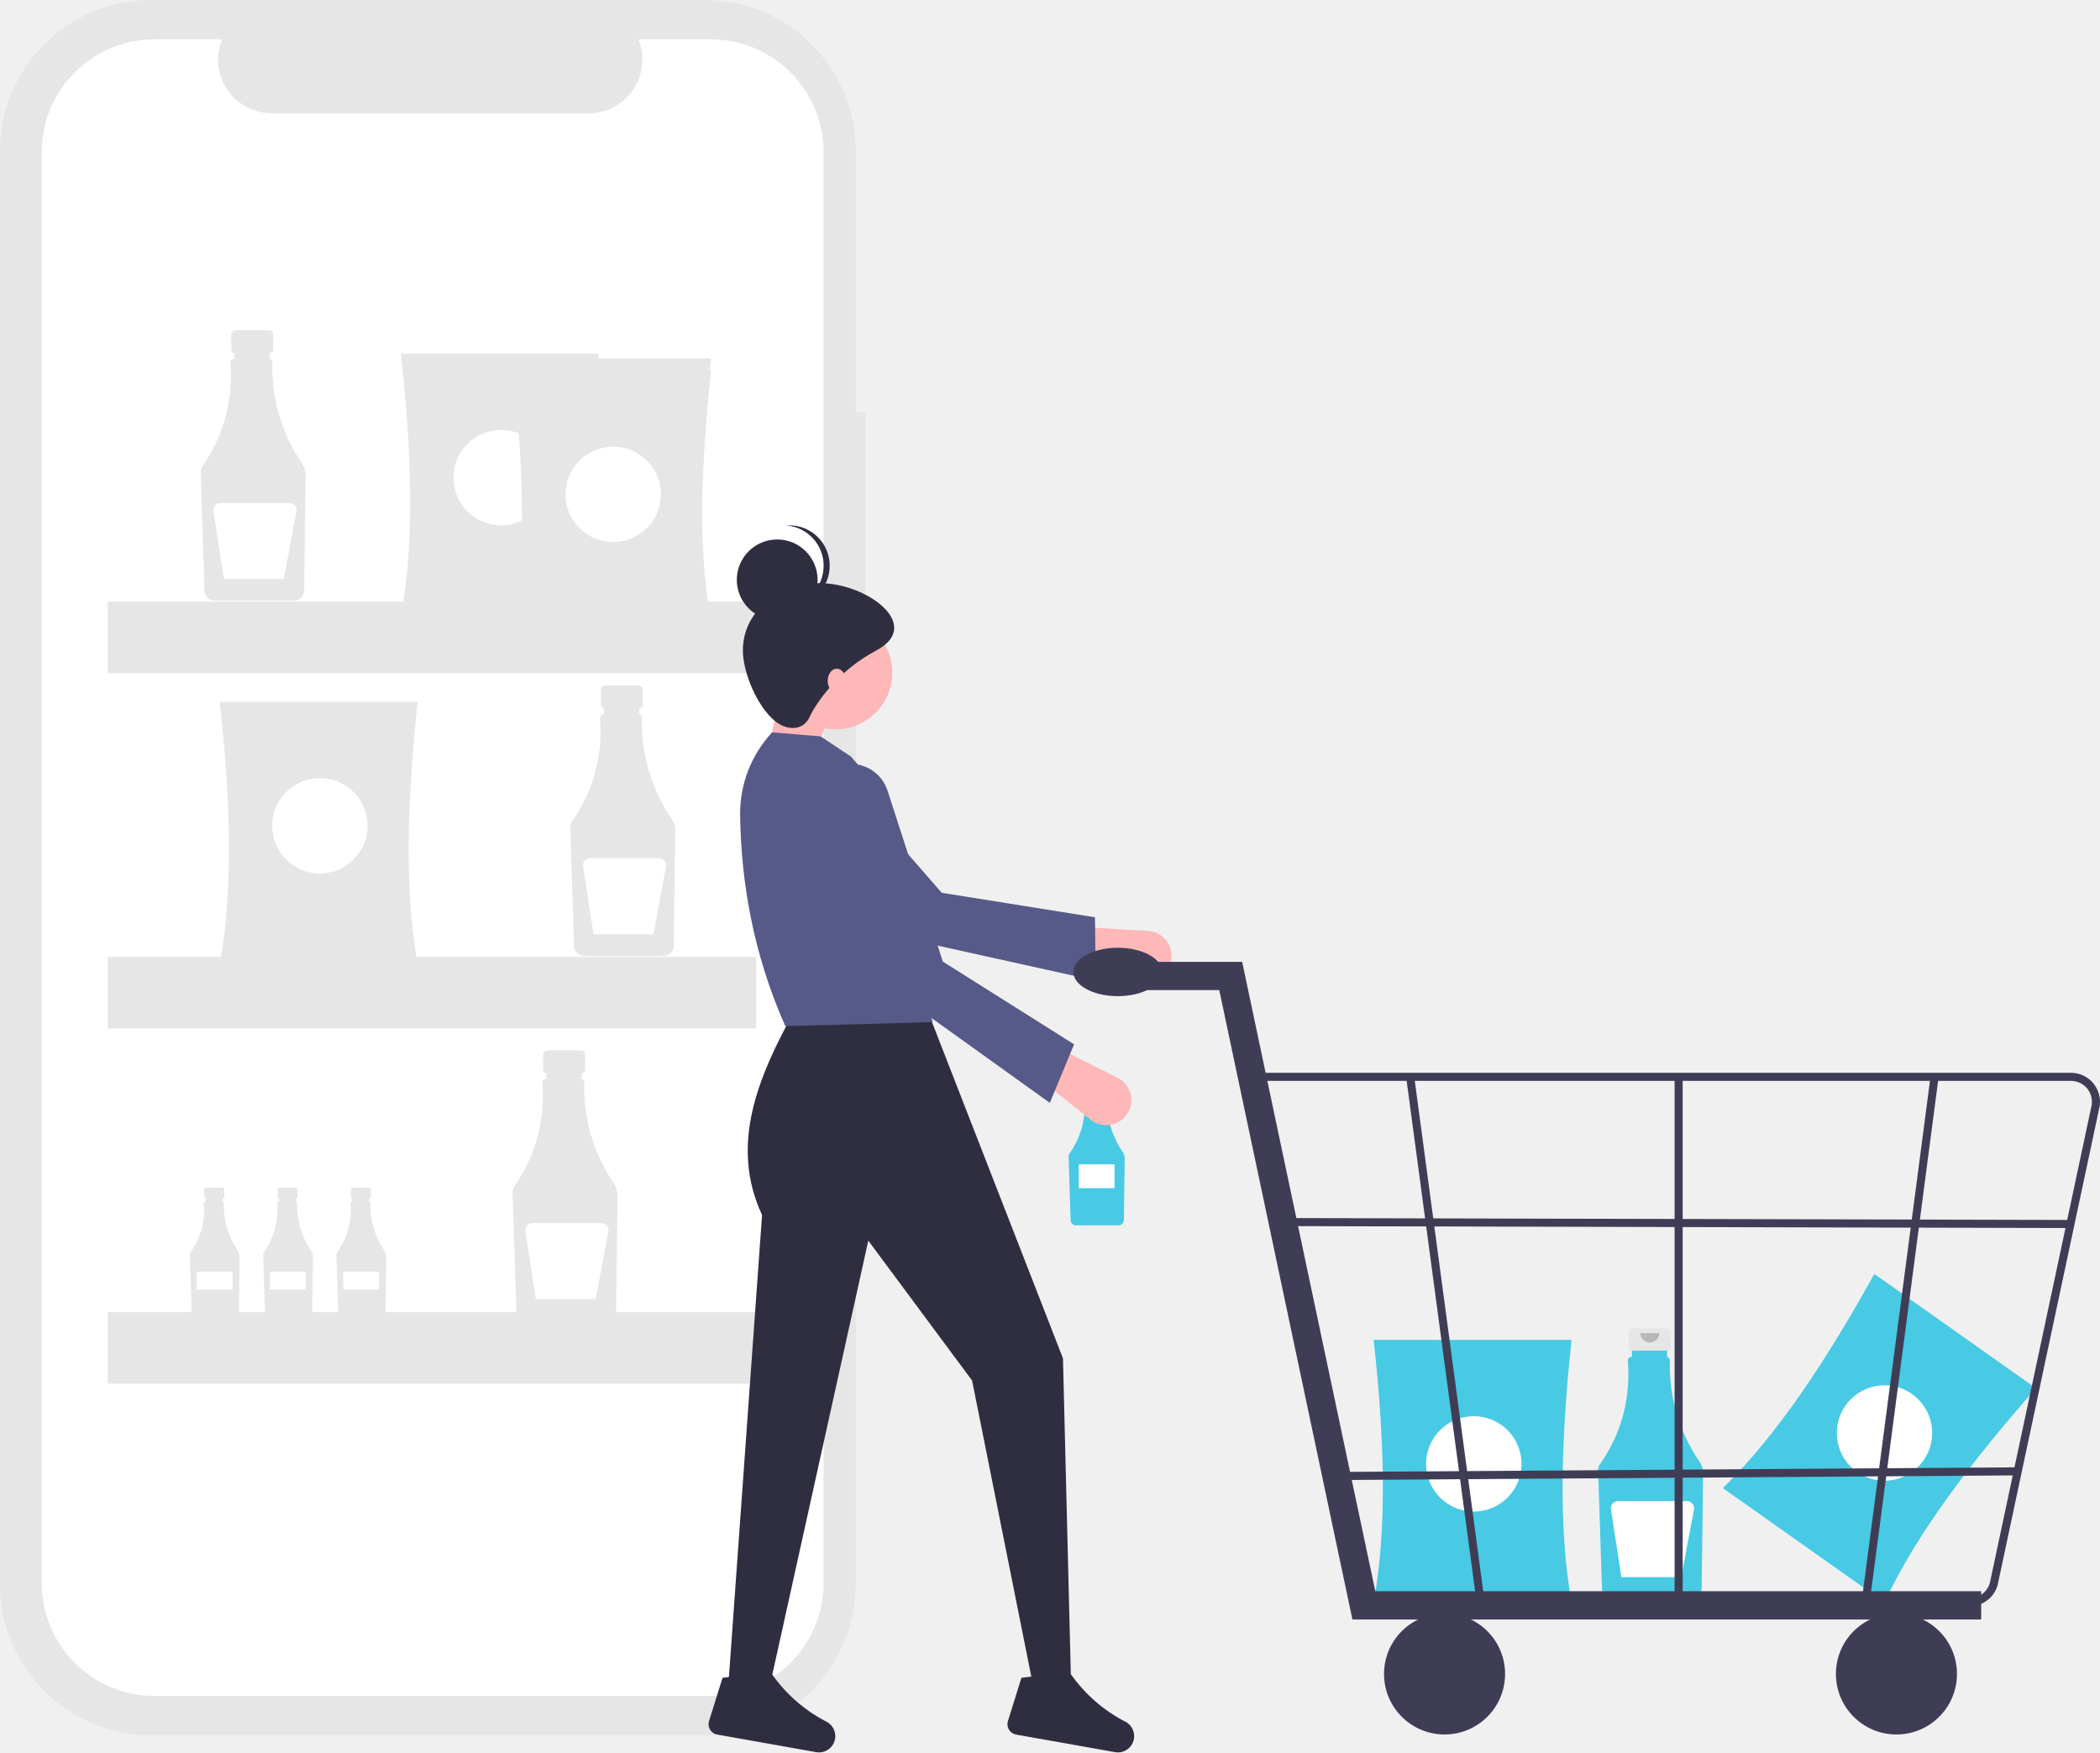
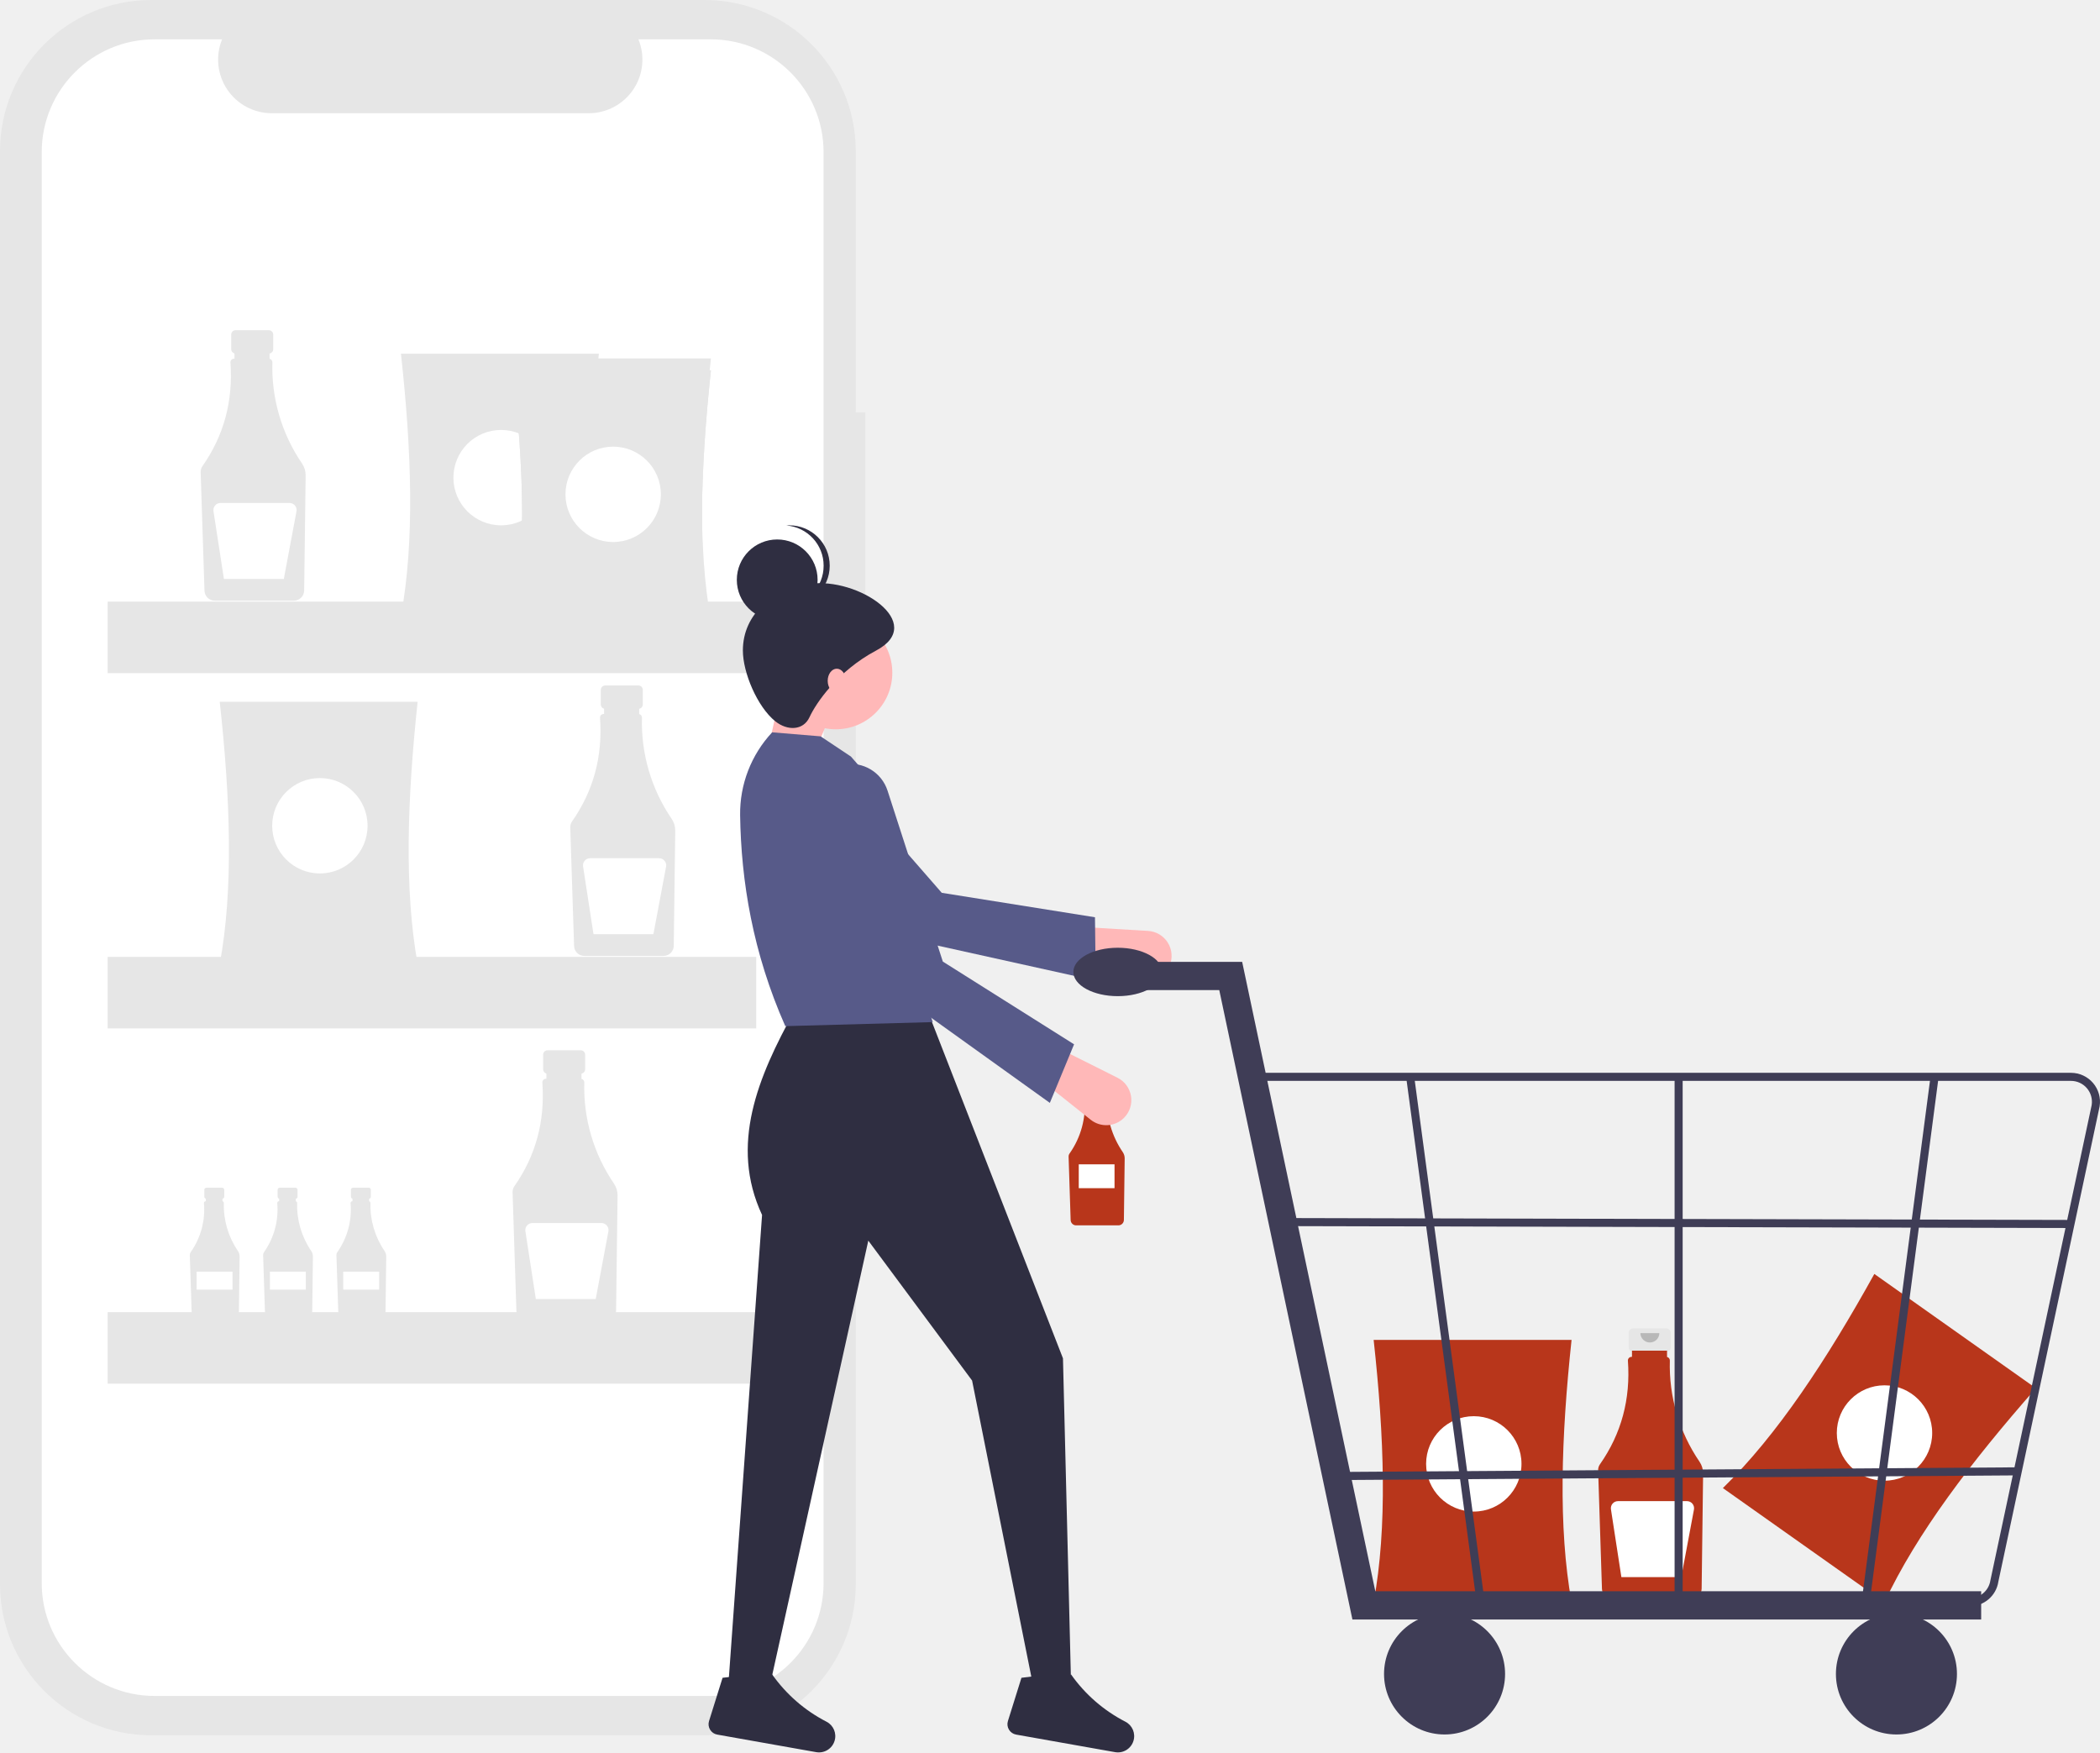
<svg xmlns="http://www.w3.org/2000/svg" data-name="Layer 1" width="888" height="741.048" viewBox="0 0 888 741.048">
  <path d="M521.896,253.856H517.864v-110.453a63.927,63.927,0,0,0-63.927-63.927H219.927A63.927,63.927,0,0,0,156,143.403V749.357A63.927,63.927,0,0,0,219.927,813.284H453.937a63.927,63.927,0,0,0,63.927-63.927V332.478h4.032Z" transform="translate(-156 -79.47583)" fill="#e6e6e6" />
  <path d="M456.516,96.107h-30.546a22.681,22.681,0,0,1-21,31.247H270.91a22.681,22.681,0,0,1-21-31.247h-28.53a47.74,47.74,0,0,0-47.74,47.74V748.912a47.74,47.74,0,0,0,47.74,47.74H456.516a47.74,47.74,0,0,0,47.74-47.74V143.848A47.74,47.74,0,0,0,456.516,96.107Z" transform="translate(-156 -79.47583)" fill="#fff" />
  <path d="M269.672,219.111H255.633a1.861,1.861,0,0,0-1.861,1.861v6.162a1.861,1.861,0,0,0,1.861,1.861h2.327v9.233h9.386v-9.233h2.327a1.861,1.861,0,0,0,1.861-1.861v-6.162A1.861,1.861,0,0,0,269.672,219.111Z" transform="translate(-156 -79.47583)" fill="#e6e6e6" />
  <path d="M283.734,275.507a72.178,72.178,0,0,1-12.557-42.794,1.522,1.522,0,0,0-1.188-1.519v-2.663H255.162v2.626h-.204a1.521,1.521,0,0,0-1.519,1.523q0.0.055.004.111,1.752,24.425-11.833,43.808a4.193,4.193,0,0,0-.759,2.541l1.621,50.151a4.341,4.341,0,0,0,4.304,4.19h33.537a4.343,4.343,0,0,0,4.307-4.264l.625-48.693A8.788,8.788,0,0,0,283.734,275.507Z" transform="translate(-156 -79.47583)" fill="#e6e6e6" />
  <path d="M278.425,292.166H249.234a2.997,2.997,0,0,0-2.962,3.453l4.411,28.673h25.33l5.358-28.577a2.997,2.997,0,0,0-2.946-3.549Z" transform="translate(-156 -79.47583)" fill="#fff" />
  <path d="M425.957,369.345H411.917a1.861,1.861,0,0,0-1.861,1.861v6.162a1.861,1.861,0,0,0,1.861,1.861h2.327v9.233h9.386V379.23h2.327a1.861,1.861,0,0,0,1.861-1.861v-6.162A1.861,1.861,0,0,0,425.957,369.345Z" transform="translate(-156 -79.47583)" fill="#e6e6e6" />
  <path d="M440.019,425.742a72.178,72.178,0,0,1-12.557-42.794,1.522,1.522,0,0,0-1.188-1.519V378.767H411.446v2.626h-.204a1.521,1.521,0,0,0-1.519,1.523q0.0.055.004.111,1.752,24.425-11.833,43.808a4.193,4.193,0,0,0-.759,2.541l1.621,50.151a4.341,4.341,0,0,0,4.304,4.19h33.537a4.343,4.343,0,0,0,4.307-4.264l.625-48.693A8.788,8.788,0,0,0,440.019,425.742Z" transform="translate(-156 -79.47583)" fill="#e6e6e6" />
  <path d="M434.71,442.401H405.518a2.997,2.997,0,0,0-2.962,3.453l4.411,28.673h25.33l5.358-28.577a2.997,2.997,0,0,0-2.946-3.549Z" transform="translate(-156 -79.47583)" fill="#fff" />
  <path d="M249.935,581.733h-6.659a.883.883,0,0,0-.883.883v2.923a.883.883,0,0,0,.883.883h1.104v4.38h4.452v-4.38H249.935a.883.883,0,0,0,.883-.883v-2.923A.883.883,0,0,0,249.935,581.733Z" transform="translate(-156 -79.47583)" fill="#e6e6e6" />
  <path d="M256.605,608.484a34.237,34.237,0,0,1-5.956-20.299.722.722,0,0,0-.564-.721v-1.263H243.052v1.245h-.097a.722.722,0,0,0-.721.723q0,.026.002.053a31.246,31.246,0,0,1-5.613,20.78,1.989,1.989,0,0,0-.36,1.205l.769,23.789a2.059,2.059,0,0,0,2.042,1.988h15.908a2.06,2.06,0,0,0,2.043-2.023l.296-23.097A4.168,4.168,0,0,0,256.605,608.484Z" transform="translate(-156 -79.47583)" fill="#e6e6e6" />
  <rect x="83.137" y="537.753" width="15.179" height="7.59" fill="#fff" />
  <path d="M280.935,581.733h-6.659a.883.883,0,0,0-.883.883v2.923a.883.883,0,0,0,.883.883h1.104v4.38h4.452v-4.38H280.935a.883.883,0,0,0,.883-.883v-2.923A.883.883,0,0,0,280.935,581.733Z" transform="translate(-156 -79.47583)" fill="#e6e6e6" />
  <path d="M287.605,608.484a34.237,34.237,0,0,1-5.956-20.299.722.722,0,0,0-.564-.721v-1.263H274.052v1.245h-.097a.722.722,0,0,0-.721.723q0,.026.002.053a31.246,31.246,0,0,1-5.613,20.78,1.989,1.989,0,0,0-.36,1.205l.769,23.789a2.059,2.059,0,0,0,2.042,1.988h15.908a2.06,2.06,0,0,0,2.043-2.023l.296-23.097A4.168,4.168,0,0,0,287.605,608.484Z" transform="translate(-156 -79.47583)" fill="#e6e6e6" />
  <rect x="114.137" y="537.753" width="15.179" height="7.59" fill="#fff" />
  <path d="M311.935,581.733h-6.659a.883.883,0,0,0-.883.883v2.923a.883.883,0,0,0,.883.883h1.104v4.38h4.452v-4.38H311.935a.883.883,0,0,0,.883-.883v-2.923A.883.883,0,0,0,311.935,581.733Z" transform="translate(-156 -79.47583)" fill="#e6e6e6" />
  <path d="M318.605,608.484a34.237,34.237,0,0,1-5.956-20.299.722.722,0,0,0-.564-.721v-1.263H305.052v1.245h-.097a.722.722,0,0,0-.721.723q0,.026.002.053a31.246,31.246,0,0,1-5.613,20.78,1.989,1.989,0,0,0-.36,1.205l.769,23.789a2.059,2.059,0,0,0,2.042,1.988h15.908a2.06,2.06,0,0,0,2.043-2.023l.296-23.097A4.168,4.168,0,0,0,318.605,608.484Z" transform="translate(-156 -79.47583)" fill="#e6e6e6" />
  <rect x="145.137" y="537.753" width="15.179" height="7.59" fill="#fff" />
  <path d="M401.567,523.613H387.528a1.861,1.861,0,0,0-1.861,1.861v6.162a1.861,1.861,0,0,0,1.861,1.861h2.327v9.233h9.386v-9.233h2.327a1.861,1.861,0,0,0,1.861-1.861v-6.162A1.861,1.861,0,0,0,401.567,523.613Z" transform="translate(-156 -79.47583)" fill="#e6e6e6" />
  <path d="M415.629,580.01a72.178,72.178,0,0,1-12.557-42.794,1.522,1.522,0,0,0-1.188-1.519v-2.663H387.057v2.626h-.204a1.521,1.521,0,0,0-1.519,1.523q0.0.055.004.111,1.752,24.425-11.833,43.808a4.193,4.193,0,0,0-.759,2.541l1.621,50.151a4.341,4.341,0,0,0,4.304,4.19h33.537a4.343,4.343,0,0,0,4.307-4.264l.625-48.693A8.788,8.788,0,0,0,415.629,580.01Z" transform="translate(-156 -79.47583)" fill="#e6e6e6" />
  <path d="M410.32,596.668H381.129a2.997,2.997,0,0,0-2.962,3.453l4.411,28.673h25.33l5.358-28.577a2.997,2.997,0,0,0-2.946-3.549Z" transform="translate(-156 -79.47583)" fill="#fff" />
  <path d="M409.232,339.938H325.544c5.851-31.633,4.505-69.832,0-110.911h83.688C404.847,270.107,403.536,308.305,409.232,339.938Z" transform="translate(-156 -79.47583)" fill="#e6e6e6" />
  <circle cx="211.892" cy="201.982" r="20.166" fill="#fff" />
  <path d="M332.602,487.148H248.914c5.851-31.633,4.505-69.832,0-110.911H332.602C328.217,417.316,326.907,455.515,332.602,487.148Z" transform="translate(-156 -79.47583)" fill="#e6e6e6" />
  <circle cx="135.262" cy="349.192" r="20.166" fill="#fff" />
  <path d="M456.621,346.996H372.933c5.851-31.633,4.505-69.832,0-110.911h83.688C452.236,277.165,450.926,315.363,456.621,346.996Z" transform="translate(-156 -79.47583)" fill="#e6e6e6" />
  <circle cx="259.281" cy="209.04" r="20.166" fill="#fff" />
  <path d="M456.621,341.955H372.933c5.851-31.633,4.505-69.832,0-110.911h83.688C452.236,272.123,450.926,310.322,456.621,341.955Z" transform="translate(-156 -79.47583)" fill="#e6e6e6" />
  <circle cx="259.281" cy="203.998" r="20.166" fill="#fff" />
  <path d="M456.621,346.996H372.933c5.851-31.633,4.505-69.832,0-110.911h83.688C452.236,277.165,450.926,315.363,456.621,346.996Z" transform="translate(-156 -79.47583)" fill="#e6e6e6" />
  <circle cx="259.281" cy="209.04" r="20.166" fill="#fff" />
  <rect x="45.525" y="254.413" width="274.254" height="30.249" fill="#e6e6e6" />
  <rect x="45.525" y="404.647" width="274.254" height="30.249" fill="#e6e6e6" />
  <rect x="45.525" y="554.882" width="274.254" height="30.249" fill="#e6e6e6" />
-   <path d="M952.855,757.075l-68.325-48.326c23.044-22.448,44.002-54.411,64.046-90.551l68.325,48.326C989.599,697.53,966.471,727.96,952.855,757.075Z" transform="translate(-156 -79.47583)" fill="#48cae4" />
+   <path d="M952.855,757.075l-68.325-48.326c23.044-22.448,44.002-54.411,64.046-90.551l68.325,48.326C989.599,697.53,966.471,727.96,952.855,757.075Z" transform="translate(-156 -79.47583)" fill="#b8361b" />
  <circle cx="796.873" cy="605.982" r="20.166" fill="#fff" />
  <path d="M623.262,536.554h-7.5a.994.994,0,0,0-.994.994v3.292a.994.994,0,0,0,.994.994h1.243v4.932h5.014v-4.932h1.243a.994.994,0,0,0,.994-.994v-3.292A.994.994,0,0,0,623.262,536.554Z" transform="translate(-156 -79.47583)" fill="#e6e6e6" />
-   <path d="M630.774,566.682a38.558,38.558,0,0,1-6.708-22.861.813.813,0,0,0-.635-.812v-1.422h-7.921v1.403h-.109a.813.813,0,0,0-.812.814q0,.03.002.059a35.189,35.189,0,0,1-6.322,23.403,2.24,2.24,0,0,0-.405,1.357l.866,26.792a2.319,2.319,0,0,0,2.299,2.238h17.916a2.32,2.32,0,0,0,2.301-2.278l.334-26.012A4.695,4.695,0,0,0,630.774,566.682Z" transform="translate(-156 -79.47583)" fill="#48cae4" />
+   <path d="M630.774,566.682a38.558,38.558,0,0,1-6.708-22.861.813.813,0,0,0-.635-.812v-1.422h-7.921v1.403h-.109a.813.813,0,0,0-.812.814q0,.03.002.059a35.189,35.189,0,0,1-6.322,23.403,2.24,2.24,0,0,0-.405,1.357l.866,26.792a2.319,2.319,0,0,0,2.299,2.238h17.916a2.32,2.32,0,0,0,2.301-2.278l.334-26.012A4.695,4.695,0,0,0,630.774,566.682Z" transform="translate(-156 -79.47583)" fill="#b8361b" />
  <path d="M621.699,537.627a2.145,2.145,0,0,1-4.291,0" transform="translate(-156 -79.47583)" opacity="0.2" style="isolation:isolate" />
  <rect x="456.161" y="492.368" width="15.124" height="10.083" fill="#fff" />
  <path d="M860.602,641.218H846.563a1.861,1.861,0,0,0-1.861,1.861v6.162a1.861,1.861,0,0,0,1.861,1.861h2.327v9.233h9.386v-9.233h2.327a1.861,1.861,0,0,0,1.861-1.861V643.079A1.861,1.861,0,0,0,860.602,641.218Z" transform="translate(-156 -79.47583)" fill="#e6e6e6" />
-   <path d="M874.664,697.615a72.178,72.178,0,0,1-12.557-42.794,1.522,1.522,0,0,0-1.188-1.519v-2.663H846.092v2.626h-.204a1.521,1.521,0,0,0-1.519,1.523q0.0.055.004.111,1.752,24.425-11.833,43.808a4.193,4.193,0,0,0-.759,2.541l1.621,50.151a4.341,4.341,0,0,0,4.304,4.19h33.537a4.343,4.343,0,0,0,4.307-4.264l.625-48.693A8.788,8.788,0,0,0,874.664,697.615Z" transform="translate(-156 -79.47583)" fill="#48cae4" />
+   <path d="M874.664,697.615a72.178,72.178,0,0,1-12.557-42.794,1.522,1.522,0,0,0-1.188-1.519v-2.663H846.092v2.626h-.204a1.521,1.521,0,0,0-1.519,1.523q0.0.055.004.111,1.752,24.425-11.833,43.808a4.193,4.193,0,0,0-.759,2.541l1.621,50.151a4.341,4.341,0,0,0,4.304,4.19h33.537a4.343,4.343,0,0,0,4.307-4.264l.625-48.693A8.788,8.788,0,0,0,874.664,697.615Z" transform="translate(-156 -79.47583)" fill="#b8361b" />
  <path d="M857.676,643.226a4.016,4.016,0,0,1-8.031,0" transform="translate(-156 -79.47583)" opacity="0.2" style="isolation:isolate" />
  <path d="M869.355,714.273H840.164a2.997,2.997,0,0,0-2.962,3.453l4.411,28.673h25.33l5.358-28.577a2.997,2.997,0,0,0-2.946-3.549Z" transform="translate(-156 -79.47583)" fill="#fff" />
-   <path d="M820.546,756.996H736.858c5.851-31.633,4.505-69.832,0-110.911H820.546C816.161,687.164,814.851,725.362,820.546,756.996Z" transform="translate(-156 -79.47583)" fill="#48cae4" />
+   <path d="M820.546,756.996H736.858c5.851-31.633,4.505-69.832,0-110.911H820.546C816.161,687.164,814.851,725.362,820.546,756.996Z" transform="translate(-156 -79.47583)" fill="#b8361b" />
  <circle cx="623.206" cy="619.039" r="20.166" fill="#fff" />
  <polygon points="322.243 328.466 341.03 326.758 352.986 297.724 331.637 285.768 322.243 328.466" fill="#ffb8b8" />
  <path d="M650.66,487.65v0a10.593,10.593,0,0,0-9.202-14.517l-29.17-1.739-4.295,14.282,30.029,8.247A10.593,10.593,0,0,0,650.66,487.65Z" transform="translate(-156 -79.47583)" fill="#ffb8b8" />
  <path d="M619.339,494.163l-.321-26.8-64.793-10.339L504.31,399.777a16.338,16.338,0,0,0-21.294-2.912l0,0a16.338,16.338,0,0,0-2.846,24.922l41.18,50.678Z" transform="translate(-156 -79.47583)" fill="#575a89" />
  <path d="M463.726,795.643h17.079L523.168,604.109l43.887,59.169,25.619,128.095h16.225l-3.416-137.488-57.216-146.882H491.906c-15.402,27.874-27.485,56.608-13.663,86.251Z" transform="translate(-156 -79.47583)" fill="#2f2e41" />
  <path d="M582.204,807.276a4.457,4.457,0,0,0,3.476,5.718l41.793,7.417a6.876,6.876,0,0,0,7.801-4.713h0a6.834,6.834,0,0,0-3.342-8.126,63.902,63.902,0,0,1-23.048-20.038c-4.593,4.277-9.727,3.875-15.179.723l-5.782.723Z" transform="translate(-156 -79.47583)" fill="#2f2e41" />
  <path d="M455.818,807.276a4.457,4.457,0,0,0,3.476,5.718l41.793,7.417a6.876,6.876,0,0,0,7.801-4.713h0a6.834,6.834,0,0,0-3.342-8.126,63.902,63.902,0,0,1-23.048-20.038c-4.593,4.277-9.727,3.875-15.179.723l-5.782.723Z" transform="translate(-156 -79.47583)" fill="#2f2e41" />
  <circle cx="353.413" cy="284.487" r="23.911" fill="#ffb8b8" />
  <path d="M488.064,513.407,550.403,511.699l-18.308-57.62c11.377-18.239-.073-36.46-16.278-54.677l-12.809-8.54-20.495-1.708h0a50.314,50.314,0,0,0-13.549,35.05C469.369,452.032,474.297,482.324,488.064,513.407Z" transform="translate(-156 -79.47583)" fill="#575a89" />
  <path d="M631.291,552.192h0a10.593,10.593,0,0,0-2.749-16.966L602.409,522.151l-9.567,11.441,24.363,19.395A10.593,10.593,0,0,0,631.291,552.192Z" transform="translate(-156 -79.47583)" fill="#ffb8b8" />
  <path d="M599.933,545.858l10.248-24.765-55.502-34.994-23.37-72.268a16.338,16.338,0,0,0-18.432-11.054h0a16.338,16.338,0,0,0-12.421,21.793l17.923,62.791Z" transform="translate(-156 -79.47583)" fill="#575a89" />
  <path d="M470.13,354.569c0,9.304,6.042,23.712,13.663,29.889,5.128,4.156,11.905,3.981,14.517-1.708,2.68-5.836,11.919-19.552,28.181-28.181,21.678-11.503-7.688-31.182-28.181-28.181C482.911,328.643,470.13,339.005,470.13,354.569Z" transform="translate(-156 -79.47583)" fill="#2f2e41" />
  <circle cx="328.648" cy="245.205" r="17.079" fill="#2f2e41" />
  <path d="M504.289,318.703a17.069,17.069,0,0,0-15.798-17.015c.424-.032.849-.065,1.281-.065a17.079,17.079,0,0,1,0,34.159c-.432,0-.857-.033-1.281-.065A17.069,17.069,0,0,0,504.289,318.703Z" transform="translate(-156 -79.47583)" fill="#2f2e41" />
  <ellipse cx="353.84" cy="287.903" rx="3.843" ry="5.124" fill="#ffb8b8" />
  <polygon points="837.751 684.845 571.879 684.845 515.578 418.694 467.529 418.694 467.529 406.752 525.258 406.752 581.559 672.902 837.751 672.902 837.751 684.845" fill="#3f3d56" />
  <circle cx="610.841" cy="707.877" r="25.591" fill="#3f3d56" />
  <circle cx="801.923" cy="707.877" r="25.591" fill="#3f3d56" />
  <path d="M988.903,758.697H730.225L684.584,533.145h347.151a12.265,12.265,0,0,1,12.116,14.167l-42.833,201.025A12.204,12.204,0,0,1,988.903,758.697Zm-255.869-3.412H988.903a8.806,8.806,0,0,0,8.742-7.477l42.833-201.025a8.85,8.85,0,0,0-8.744-10.225H688.726Z" transform="translate(-156 -79.47583)" fill="#3f3d56" />
  <polygon points="624.513 678.499 594.623 455.653 597.989 455.097 627.879 677.943 624.513 678.499" fill="#3f3d56" />
  <polygon points="790.712 676.788 787.343 676.242 816.36 455.102 819.729 455.648 790.712 676.788" fill="#3f3d56" />
  <rect x="708.115" y="455.375" width="3.412" height="222.846" fill="#3f3d56" />
  <rect x="865.451" y="431.522" width="3.412" height="330.296" transform="translate(112.3889 1382.904) rotate(-89.86127)" fill="#3f3d56" />
  <rect x="718.838" y="700.962" width="290.178" height="3.412" transform="translate(-160.7831 -73.5538) rotate(-0.39166)" fill="#3f3d56" />
  <ellipse cx="472.648" cy="411.017" rx="18.767" ry="10.237" fill="#3f3d56" />
</svg>
